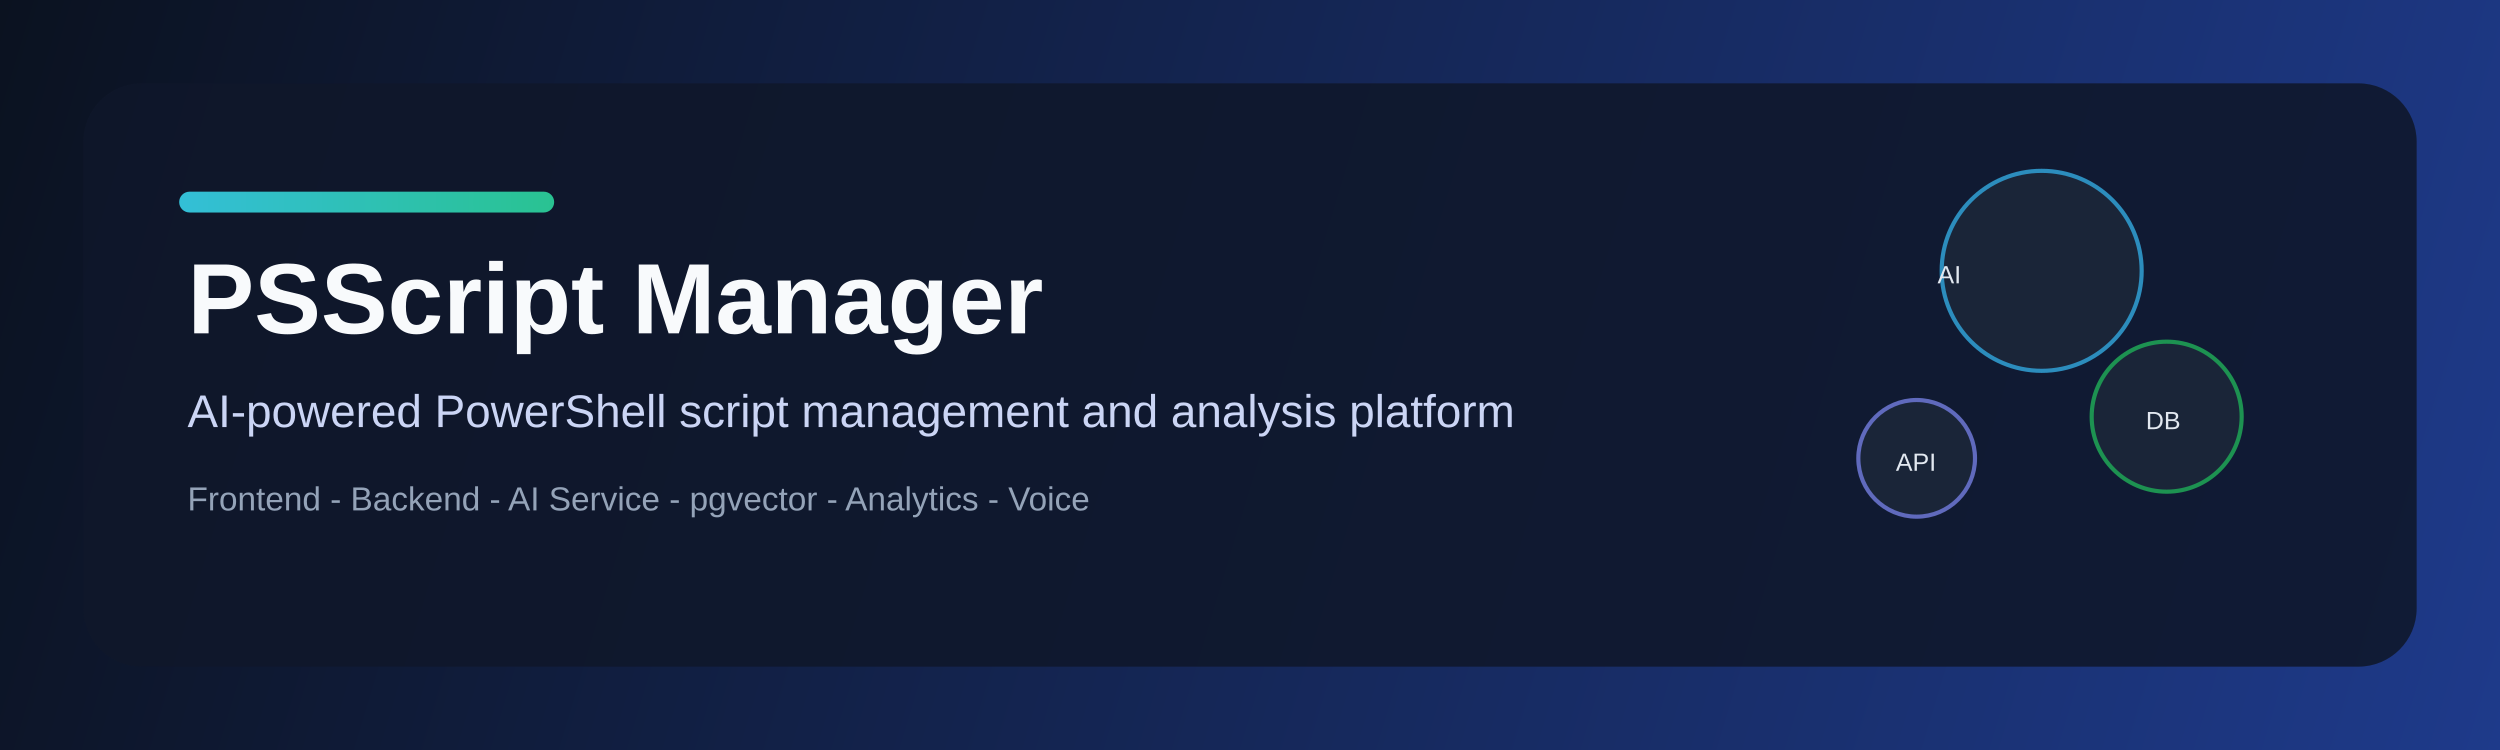
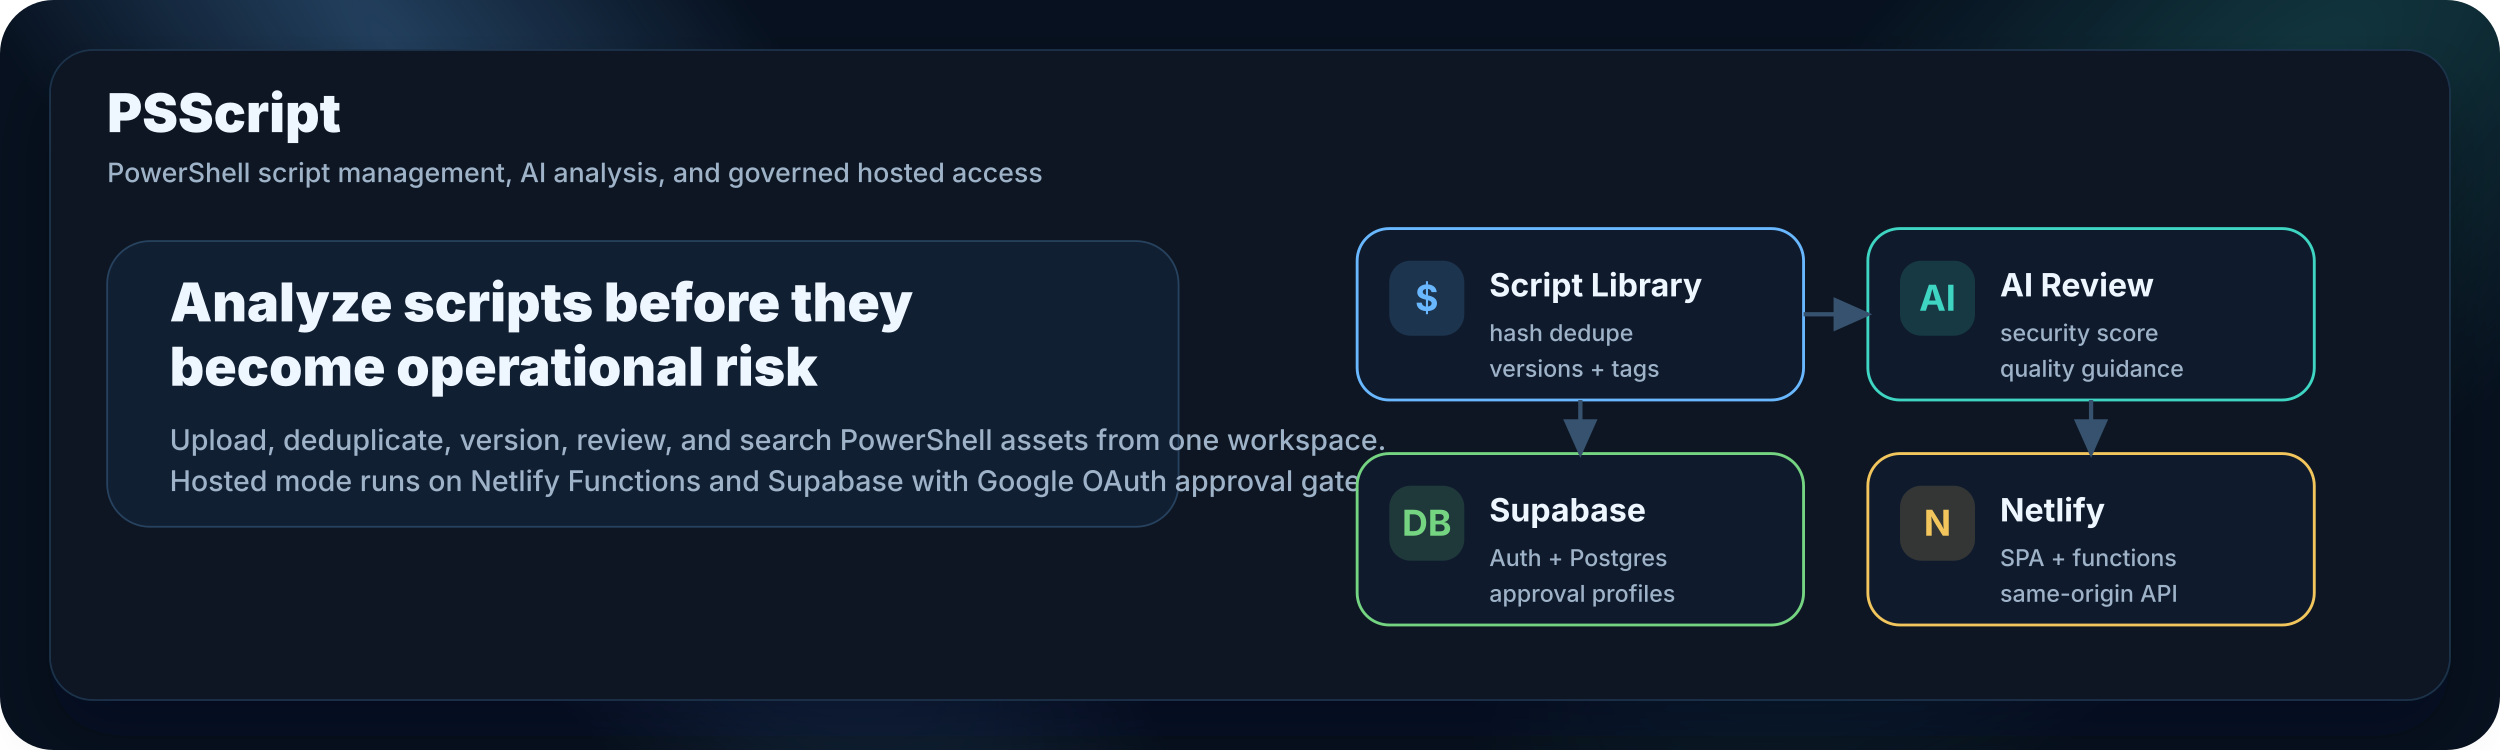
- <svg xmlns="http://www.w3.org/2000/svg" width="1200" height="360" viewBox="0 0 1200 360" fill="none">
+ <svg xmlns="http://www.w3.org/2000/svg" width="1400" height="420" viewBox="0 0 1400 420" fill="none">
  <defs>
-     <linearGradient id="bg" x1="0" y1="0" x2="1200" y2="360" gradientUnits="userSpaceOnUse">
-       <stop offset="0" stop-color="#0b1220" />
-       <stop offset="1" stop-color="#1e3a8a" />
-     </linearGradient>
-     <linearGradient id="accent" x1="0" y1="0" x2="400" y2="0" gradientUnits="userSpaceOnUse">
-       <stop offset="0" stop-color="#38bdf8" />
-       <stop offset="1" stop-color="#22c55e" />
-     </linearGradient>
+     <radialGradient id="glowA" cx="0" cy="0" r="1" gradientUnits="userSpaceOnUse" gradientTransform="translate(224 33.6) rotate(52) scale(700 176.4)">
+       <stop stop-color="#69b7ff" stop-opacity="0.28" />
+       <stop offset="1" stop-color="#69b7ff" stop-opacity="0" />
+     </radialGradient>
+     <radialGradient id="glowB" cx="0" cy="0" r="1" gradientUnits="userSpaceOnUse" gradientTransform="translate(1260 75.6) rotate(135) scale(588 201.6)">
+       <stop stop-color="#3ed6c2" stop-opacity="0.20" />
+       <stop offset="1" stop-color="#3ed6c2" stop-opacity="0" />
+     </radialGradient>
+     <filter id="shadow" x="-20%" y="-20%" width="140%" height="140%">
+       <feDropShadow dx="0" dy="20" stdDeviation="18" flood-color="#000814" flood-opacity="0.32" />
+     </filter>
+     <marker id="arrow" markerWidth="12" markerHeight="12" refX="8" refY="4" orient="auto" markerUnits="strokeWidth">
+       <path d="M0,0 L0,8 L9,4 z" fill="#36526e" />
+     </marker>
  </defs>
-   <rect width="1200" height="360" fill="url(#bg)" />
-   <rect x="40" y="40" width="1120" height="280" rx="28" fill="#0f172a" opacity="0.88" />
-   <rect x="86" y="92" width="180" height="10" rx="5" fill="url(#accent)" />
-   <text x="90" y="160" fill="#f8fafc" font-family="Segoe UI, Arial, sans-serif" font-size="48" font-weight="700">
-     PSScript Manager
-   </text>
-   <text x="90" y="205" fill="#cbd5f5" font-family="Segoe UI, Arial, sans-serif" font-size="22">
-     AI-powered PowerShell script management and analysis platform
-   </text>
-   <text x="90" y="245" fill="#94a3b8" font-family="Segoe UI, Arial, sans-serif" font-size="16">
-     Frontend - Backend - AI Service - pgvector - Analytics - Voice
-   </text>
-   <g opacity="0.7">
-     <circle cx="980" cy="130" r="48" fill="#1e293b" stroke="#38bdf8" stroke-width="2" />
-     <circle cx="1040" cy="200" r="36" fill="#1e293b" stroke="#22c55e" stroke-width="2" />
-     <circle cx="920" cy="220" r="28" fill="#1e293b" stroke="#818cf8" stroke-width="2" />
+   <rect width="1400" height="420" rx="30" fill="#07111f" />
+   <rect width="1400" height="420" rx="30" fill="url(#glowA)" />
+   <rect width="1400" height="420" rx="30" fill="url(#glowB)" />
+   <rect x="28" y="28" width="1344" height="364" rx="24" fill="#0a1424" stroke="#1d334a" filter="url(#shadow)" />
+   <text x="60" y="74" fill="#eef6ff" font-family="Inter, ui-sans-serif, system-ui, -apple-system, BlinkMacSystemFont, Segoe UI, sans-serif" font-size="30" font-weight="850" text-anchor="start">PSScript</text>
+   <text x="60" y="102" fill="#9eb2c8" font-family="Inter, ui-sans-serif, system-ui, -apple-system, BlinkMacSystemFont, Segoe UI, sans-serif" font-size="15" font-weight="500" text-anchor="start">PowerShell script management, AI analysis, and governed hosted access</text>
+   <rect x="60" y="135" width="600" height="160" rx="24" fill="#111f33" stroke="#27425e" />
+   <text x="95" y="180" fill="#eef6ff" font-family="Inter, ui-sans-serif, system-ui, -apple-system, BlinkMacSystemFont, Segoe UI, sans-serif" font-size="30" font-weight="850" text-anchor="start">Analyze scripts before they</text>
+   <text x="95" y="216" fill="#eef6ff" font-family="Inter, ui-sans-serif, system-ui, -apple-system, BlinkMacSystemFont, Segoe UI, sans-serif" font-size="30" font-weight="850" text-anchor="start">become operational risk</text>
+   <text x="95" y="252" fill="#9eb2c8" font-family="Inter, ui-sans-serif, system-ui, -apple-system, BlinkMacSystemFont, Segoe UI, sans-serif" font-size="16" font-weight="500" text-anchor="start">Upload, deduplicate, version, review, and search PowerShell assets from one workspace.</text>
+   <text x="95" y="275" fill="#9eb2c8" font-family="Inter, ui-sans-serif, system-ui, -apple-system, BlinkMacSystemFont, Segoe UI, sans-serif" font-size="16" font-weight="500" text-anchor="start">Hosted mode runs on Netlify Functions and Supabase with Google OAuth approval gates.</text>
+   <g transform="translate(760 128)">
+     <rect x="0" y="0" width="250" height="96" rx="18" fill="#0f1b2d" stroke="#69b7ff" stroke-width="1.6" />
+     <rect x="18" y="18" width="42" height="42" rx="12" fill="#69b7ff" opacity="0.16" />
+     <text x="39" y="46" fill="#69b7ff" font-family="Inter, ui-sans-serif, system-ui, -apple-system, BlinkMacSystemFont, Segoe UI, sans-serif" font-size="20" font-weight="700" text-anchor="middle">$</text>
+     <text x="74" y="38" fill="#eef6ff" font-family="Inter, ui-sans-serif, system-ui, -apple-system, BlinkMacSystemFont, Segoe UI, sans-serif" font-size="18" font-weight="750" text-anchor="start">Script Library</text>
+     <text x="74" y="63" fill="#9eb2c8" font-family="Inter, ui-sans-serif, system-ui, -apple-system, BlinkMacSystemFont, Segoe UI, sans-serif" font-size="13" font-weight="500" text-anchor="start">hash dedupe</text>
+     <text x="74" y="83" fill="#9eb2c8" font-family="Inter, ui-sans-serif, system-ui, -apple-system, BlinkMacSystemFont, Segoe UI, sans-serif" font-size="13" font-weight="500" text-anchor="start">versions + tags</text>
+     <rect x="286" y="0" width="250" height="96" rx="18" fill="#0f1b2d" stroke="#3ed6c2" stroke-width="1.6" />
+     <rect x="304" y="18" width="42" height="42" rx="12" fill="#3ed6c2" opacity="0.16" />
+     <text x="325" y="46" fill="#3ed6c2" font-family="Inter, ui-sans-serif, system-ui, -apple-system, BlinkMacSystemFont, Segoe UI, sans-serif" font-size="20" font-weight="700" text-anchor="middle">AI</text>
+     <text x="360" y="38" fill="#eef6ff" font-family="Inter, ui-sans-serif, system-ui, -apple-system, BlinkMacSystemFont, Segoe UI, sans-serif" font-size="18" font-weight="750" text-anchor="start">AI Review</text>
+     <text x="360" y="63" fill="#9eb2c8" font-family="Inter, ui-sans-serif, system-ui, -apple-system, BlinkMacSystemFont, Segoe UI, sans-serif" font-size="13" font-weight="500" text-anchor="start">security score</text>
+     <text x="360" y="83" fill="#9eb2c8" font-family="Inter, ui-sans-serif, system-ui, -apple-system, BlinkMacSystemFont, Segoe UI, sans-serif" font-size="13" font-weight="500" text-anchor="start">quality guidance</text>
+     <rect x="0" y="126" width="250" height="96" rx="18" fill="#0f1b2d" stroke="#75d481" stroke-width="1.6" />
+     <rect x="18" y="144" width="42" height="42" rx="12" fill="#75d481" opacity="0.16" />
+     <text x="39" y="172" fill="#75d481" font-family="Inter, ui-sans-serif, system-ui, -apple-system, BlinkMacSystemFont, Segoe UI, sans-serif" font-size="20" font-weight="700" text-anchor="middle">DB</text>
+     <text x="74" y="164" fill="#eef6ff" font-family="Inter, ui-sans-serif, system-ui, -apple-system, BlinkMacSystemFont, Segoe UI, sans-serif" font-size="18" font-weight="750" text-anchor="start">Supabase</text>
+     <text x="74" y="189" fill="#9eb2c8" font-family="Inter, ui-sans-serif, system-ui, -apple-system, BlinkMacSystemFont, Segoe UI, sans-serif" font-size="13" font-weight="500" text-anchor="start">Auth + Postgres</text>
+     <text x="74" y="209" fill="#9eb2c8" font-family="Inter, ui-sans-serif, system-ui, -apple-system, BlinkMacSystemFont, Segoe UI, sans-serif" font-size="13" font-weight="500" text-anchor="start">approval profiles</text>
+     <rect x="286" y="126" width="250" height="96" rx="18" fill="#0f1b2d" stroke="#f2c65d" stroke-width="1.6" />
+     <rect x="304" y="144" width="42" height="42" rx="12" fill="#f2c65d" opacity="0.16" />
+     <text x="325" y="172" fill="#f2c65d" font-family="Inter, ui-sans-serif, system-ui, -apple-system, BlinkMacSystemFont, Segoe UI, sans-serif" font-size="20" font-weight="700" text-anchor="middle">N</text>
+     <text x="360" y="164" fill="#eef6ff" font-family="Inter, ui-sans-serif, system-ui, -apple-system, BlinkMacSystemFont, Segoe UI, sans-serif" font-size="18" font-weight="750" text-anchor="start">Netlify</text>
+     <text x="360" y="189" fill="#9eb2c8" font-family="Inter, ui-sans-serif, system-ui, -apple-system, BlinkMacSystemFont, Segoe UI, sans-serif" font-size="13" font-weight="500" text-anchor="start">SPA + functions</text>
+     <text x="360" y="209" fill="#9eb2c8" font-family="Inter, ui-sans-serif, system-ui, -apple-system, BlinkMacSystemFont, Segoe UI, sans-serif" font-size="13" font-weight="500" text-anchor="start">same-origin API</text>
+     <path d="M 250 48 C 268 48, 268 48, 286 48" stroke="#36526e" stroke-width="2.4" fill="none" marker-end="url(#arrow)" />
+     <path d="M 125 96 C 125 96, 125 126, 125 126" stroke="#36526e" stroke-width="2.4" fill="none" marker-end="url(#arrow)" />
+     <path d="M 411 96 C 411 96, 411 126, 411 126" stroke="#36526e" stroke-width="2.4" fill="none" marker-end="url(#arrow)" />
  </g>
-   <text x="930" y="136" fill="#e2e8f0" font-family="Segoe UI, Arial, sans-serif" font-size="12">AI</text>
-   <text x="1030" y="206" fill="#e2e8f0" font-family="Segoe UI, Arial, sans-serif" font-size="12">DB</text>
-   <text x="910" y="226" fill="#e2e8f0" font-family="Segoe UI, Arial, sans-serif" font-size="12">API</text>
</svg>
